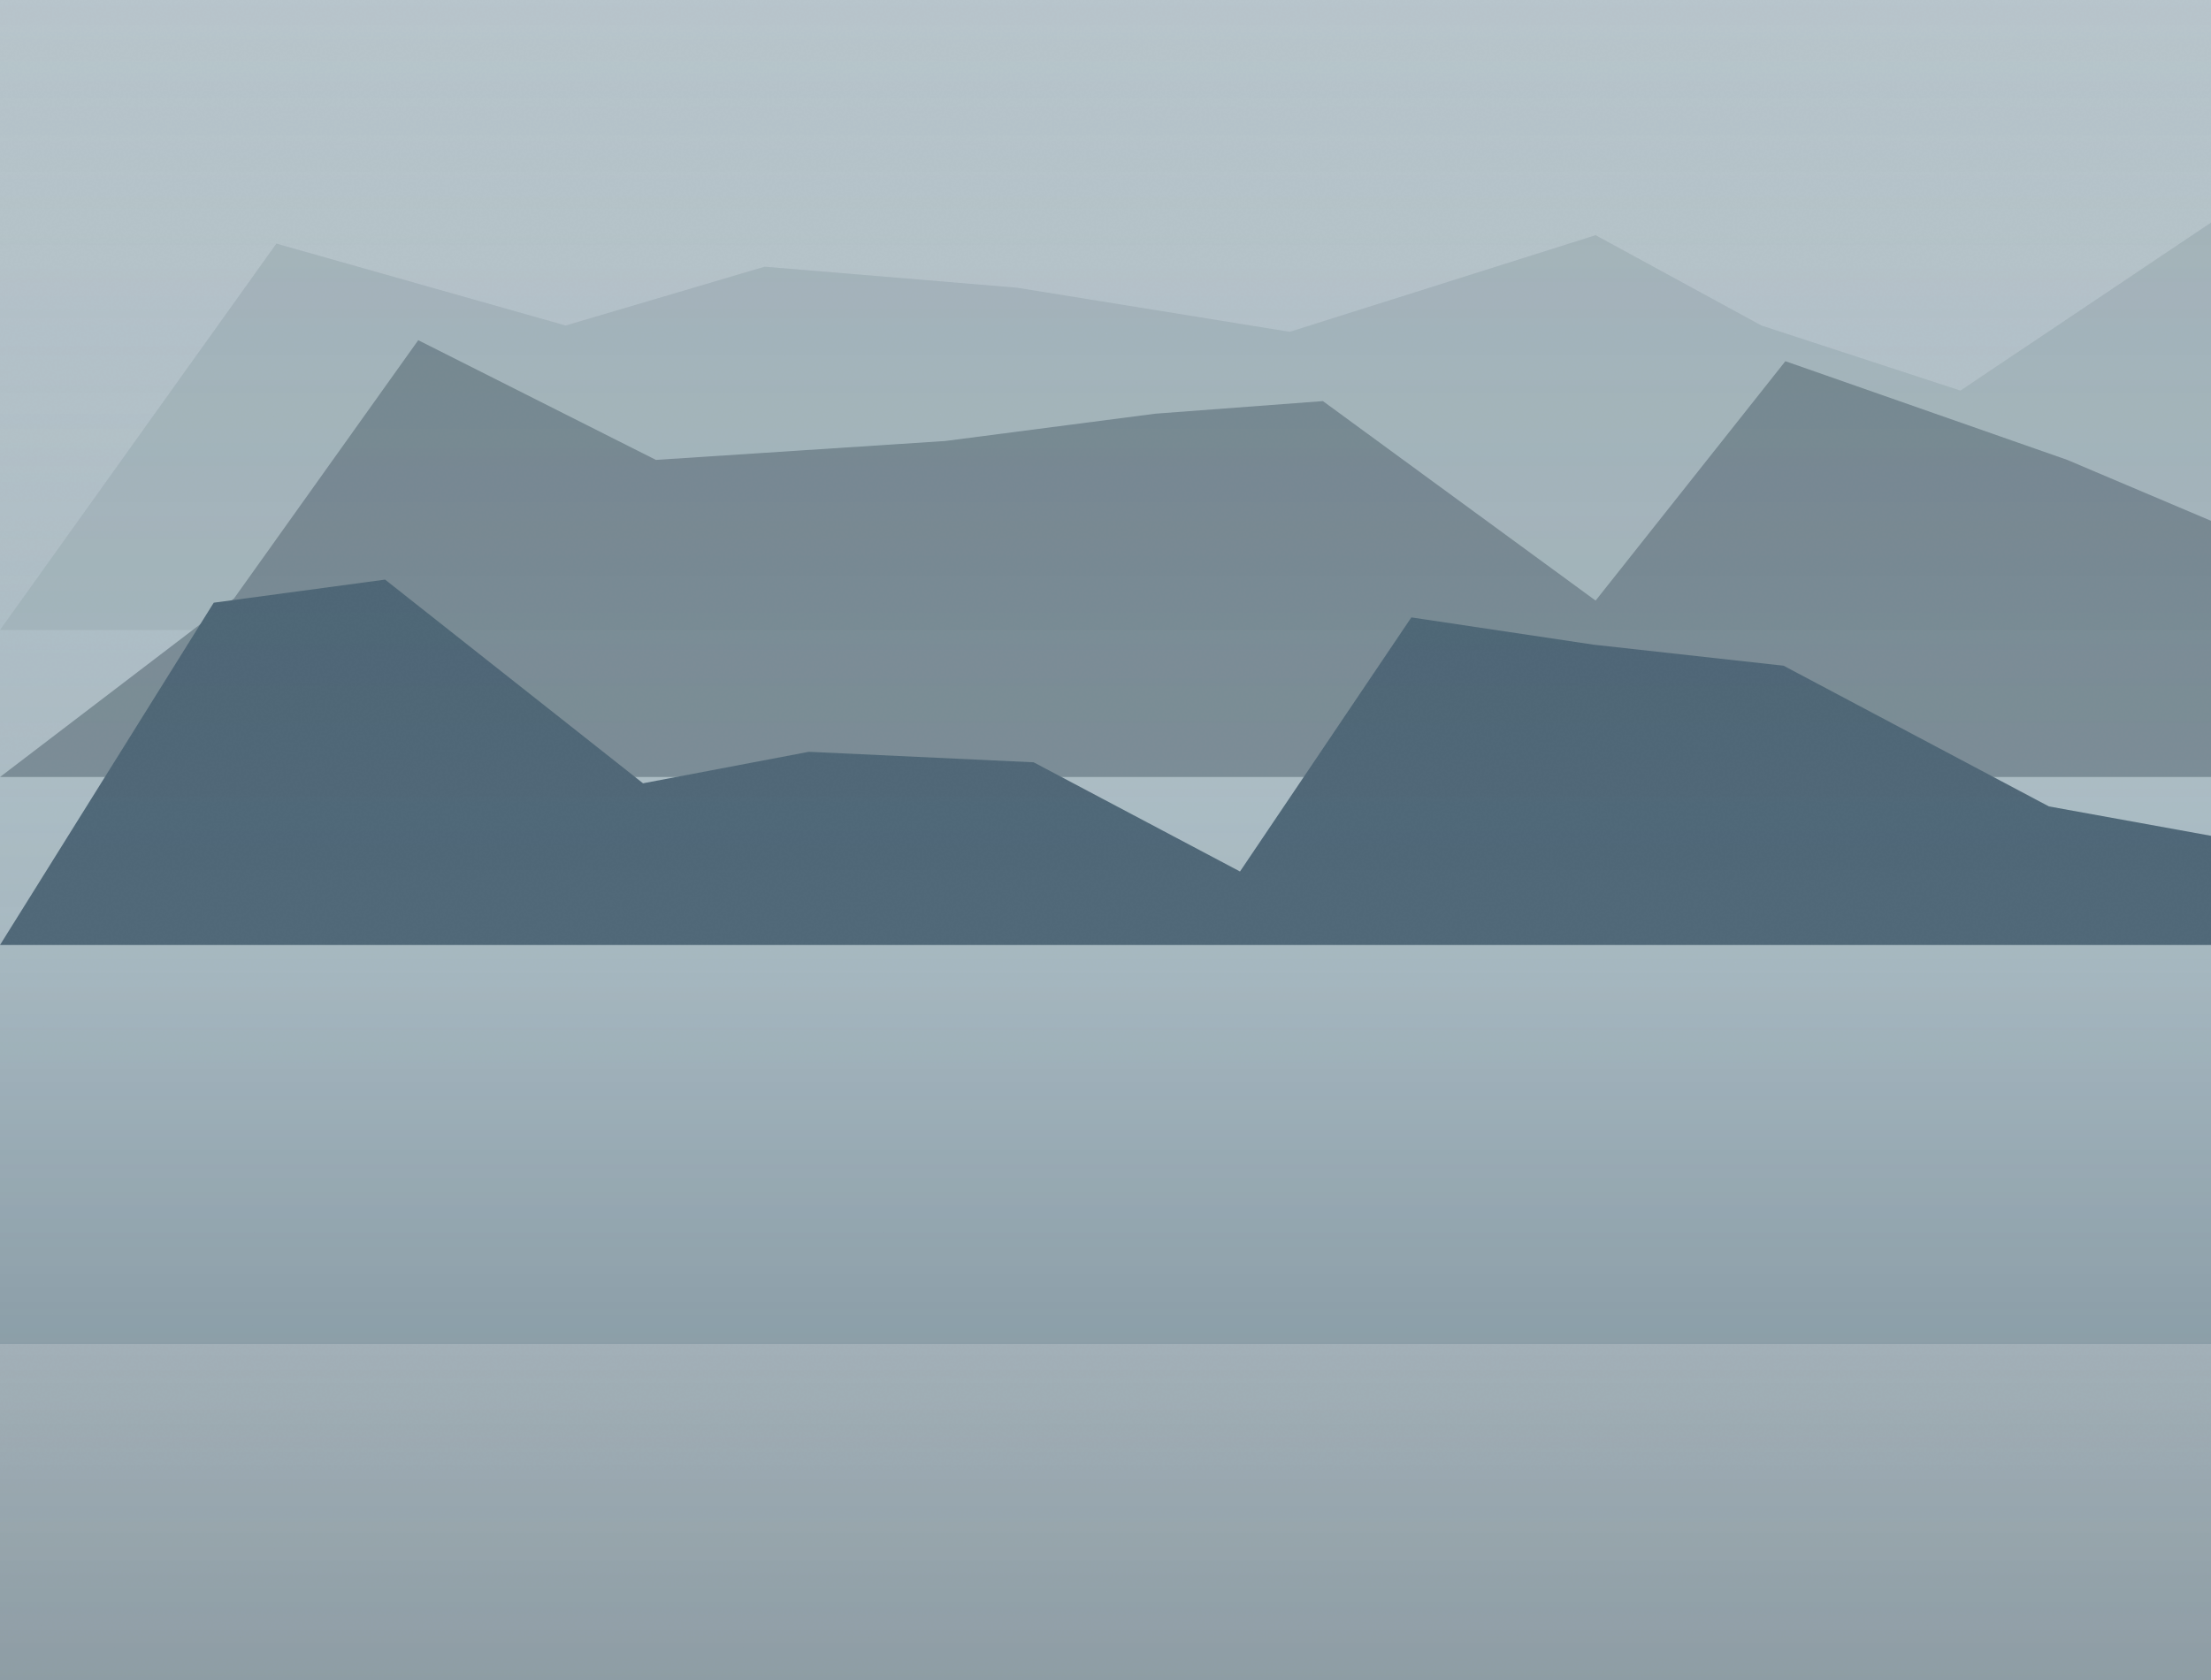
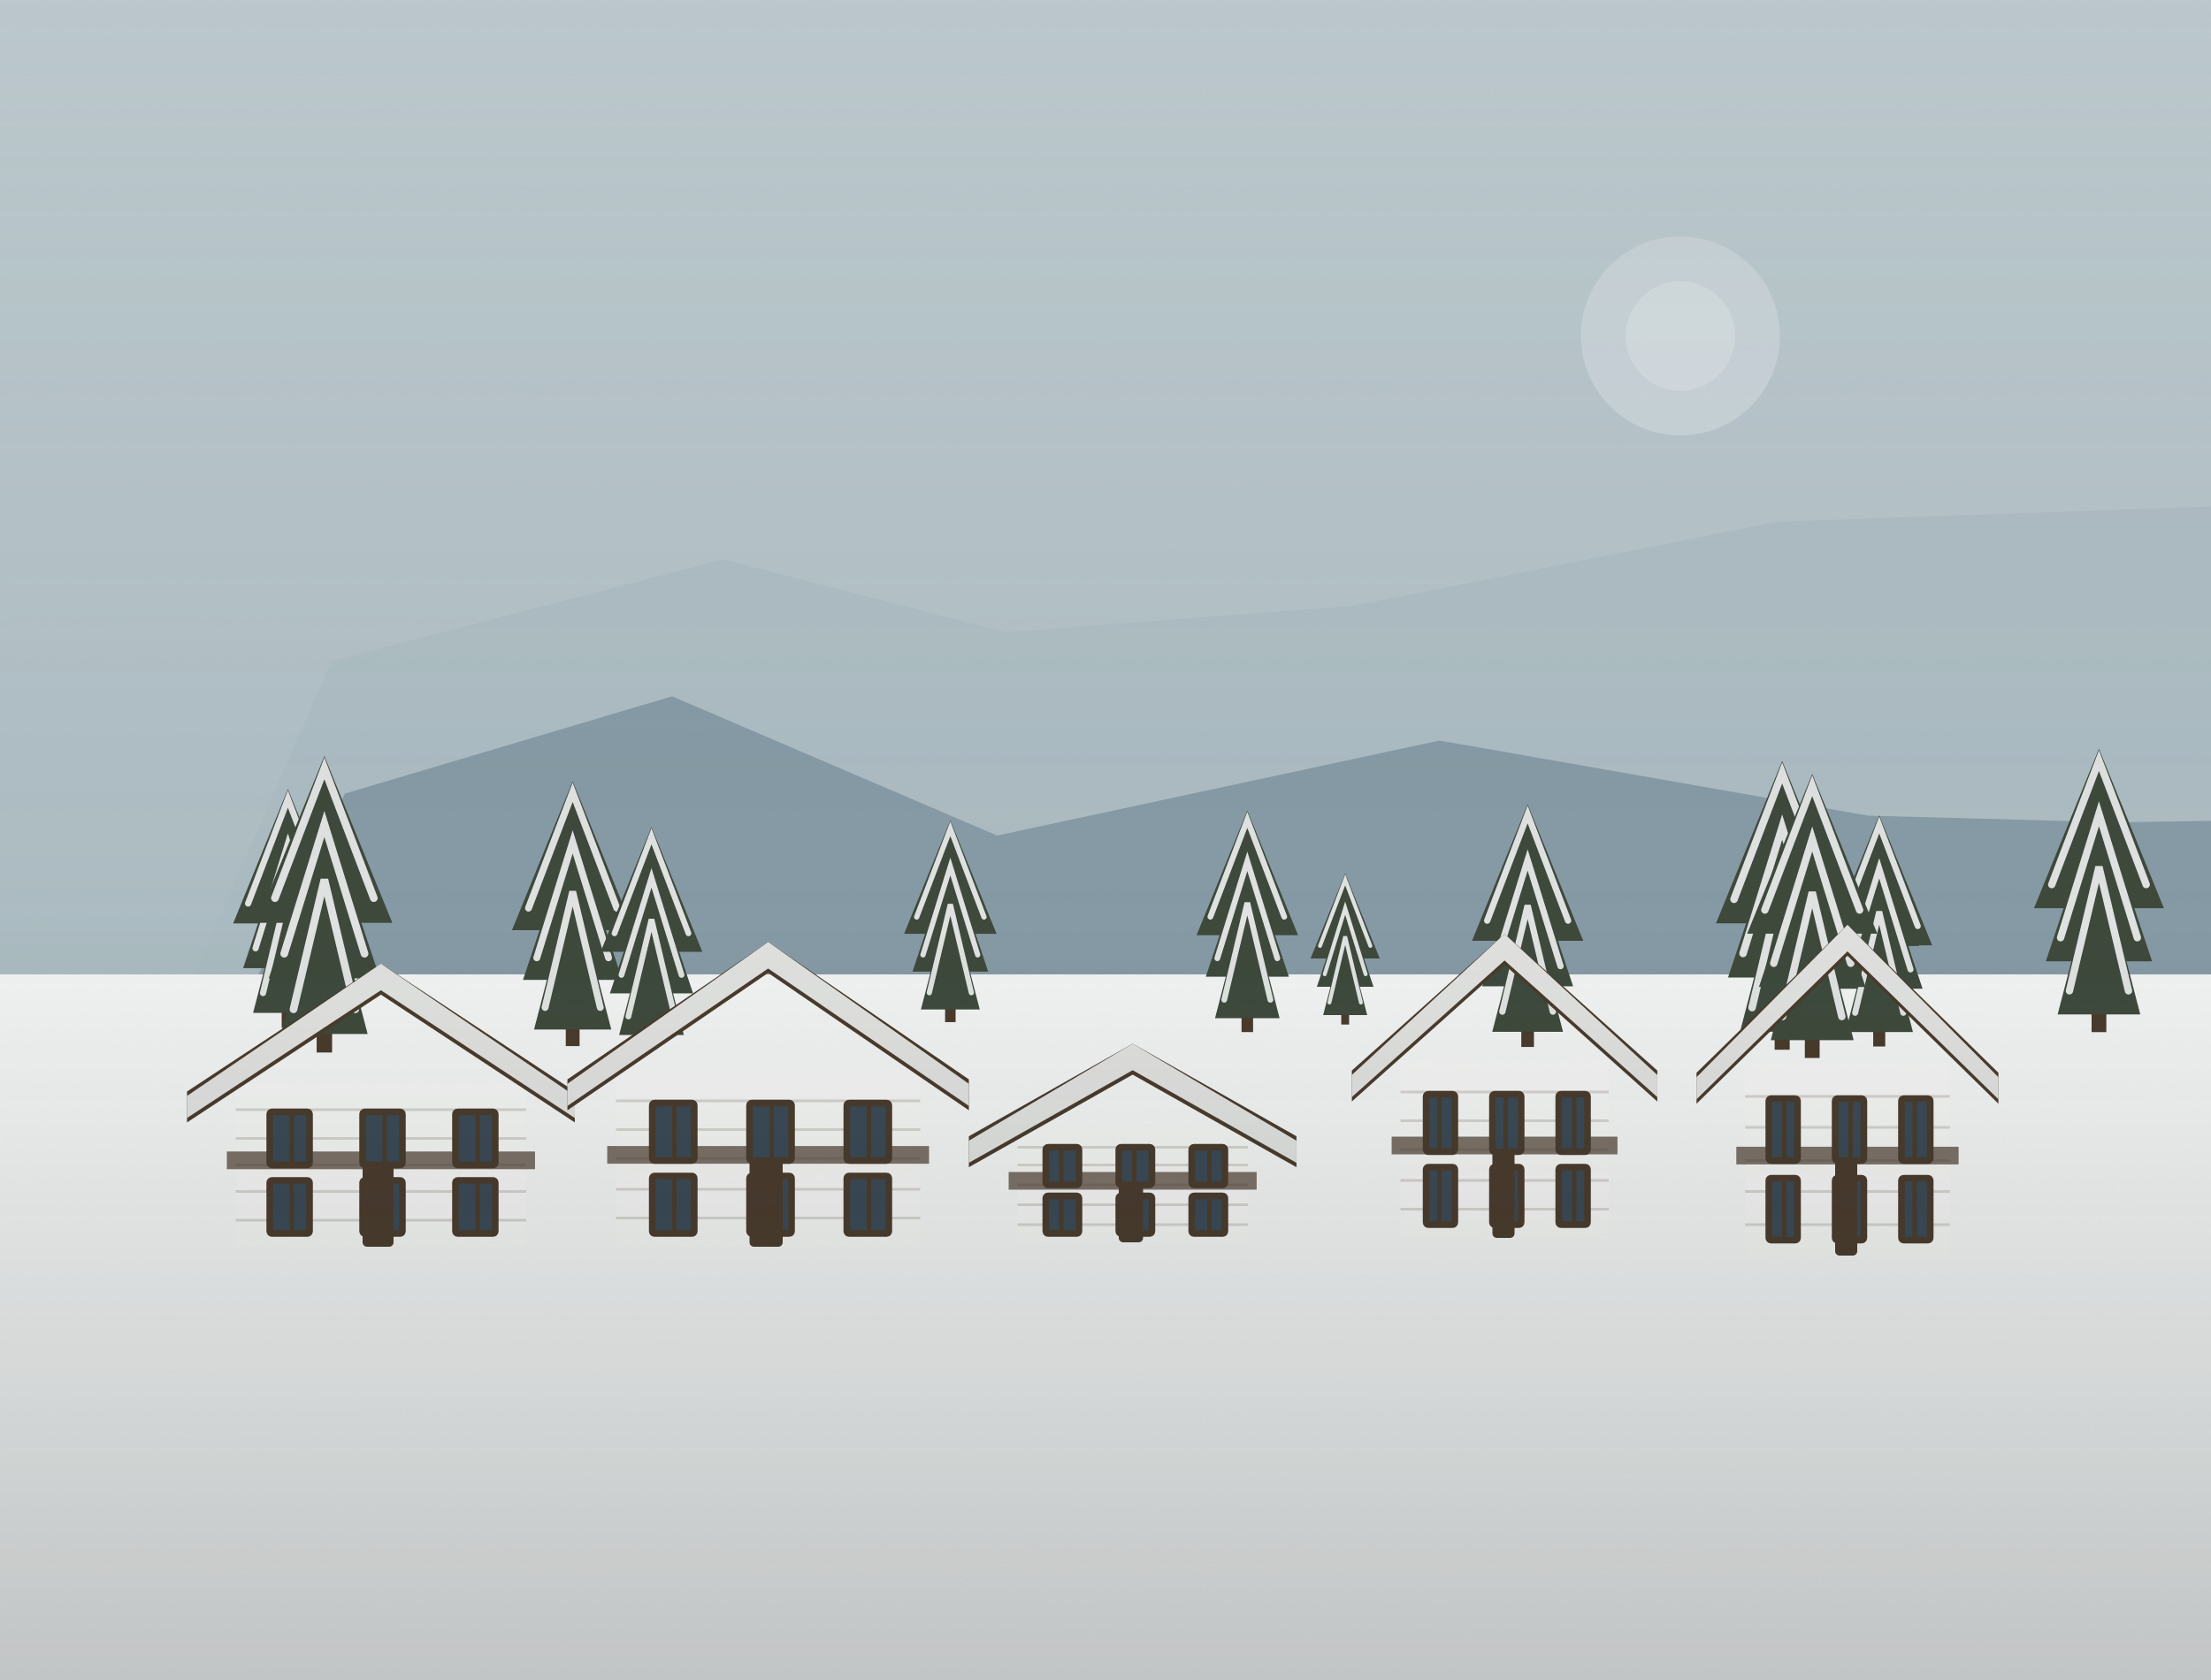
<svg xmlns="http://www.w3.org/2000/svg" viewBox="0 0 1000 760" width="1000" height="760" role="img" aria-label="Svatý Petr v zimě">
  <defs>
    <linearGradient id="sky-12" x1="0" y1="0" x2="0" y2="1">
-       <stop offset="0%" stop-color="#C9D6DC" />
-       <stop offset="100%" stop-color="#8FA4AF" />
+       <stop offset="0%" stop-color="#CBD8DC" />
+       <stop offset="100%" stop-color="#93A6AF" />
    </linearGradient>
-     <linearGradient id="vig-12" x1="0" y1="0" x2="0" y2="1">
-       <stop offset="0%" stop-color="#26323A" stop-opacity="0.10" />
-       <stop offset="55%" stop-color="#26323A" stop-opacity="0" />
-       <stop offset="100%" stop-color="#26323A" stop-opacity="0.22" />
-     </linearGradient>
-     <filter id="grain-12">
-       <feTurbulence type="fractalNoise" baseFrequency="0.9" numOctaves="2" stitchTiles="stitch" result="noise" />
-       <feColorMatrix in="noise" type="matrix" values="0 0 0 0 0  0 0 0 0 0  0 0 0 0 0  0 0 0 0.02 0" />
-     </filter>
  </defs>
  <rect width="1000" height="760" fill="url(#sky-12)" />
-   <g transform="scale(0.8333333,0.95)">
-     <path d="M0,300 L150,116 L307,155 L415,127 L552,137 L700,158 L866,112 L956,155 L1064,186 L1200,106 L1200,300 Z" fill="#9FB0B8" opacity="0.55" />
-     <path d="M0,300 L127,215 L227,92 L356,149 L513,140 L627,127 L718,121 L866,216 L969,102 L1122,149 L1200,178 L1200,300 Z" fill="#71838D" opacity="0.8" transform="translate(0,70)" />
-     <path d="M0,300 L116,137 L209,126 L349,223 L439,208 L561,213 L673,265 L766,144 L865,157 L968,167 L1112,234 L1200,248 L1200,300 Z" fill="#516979" transform="translate(0,150)" />
-     <rect x="0" y="640" width="1200" height="160" fill="#FFFFFF" opacity="0.25" />
-   </g>
-   <rect width="1000" height="760" filter="url(#grain-12)" opacity="0.6" />
+   <circle cx="760.0" cy="152.0" r="45.0" fill="#DCE4E8" opacity="0.55" />
+   <circle cx="760.0" cy="152.0" r="24.75" fill="#DCE4E8" opacity="0.85" />
+   <path d="M0,641 L150,299 L327,253 L455,286 L612,274 L804,236 L1002,229 L1020,265 L1020,641 Z" fill="#A9BAC2" opacity="0.5" />
+   <path d="M0,686 L156,359 L304,315 L451,378 L651,335 L845,369 L958,372 L1020,371 L1020,686 Z" fill="#7E93A0" opacity="0.8" />
+   <rect x="0" y="440.8" width="1000" height="319.2" fill="#F3F5F4" />
+   <rect x="255.888" y="460.752" width="6.241" height="12.482" fill="#4A3B2C" />
+   <path d="M259.008,398.342 L241.534,465.745 L276.483,465.745 Z" fill="#3E4A3C" />
+   <path d="M259.008,375.874 L236.541,443.278 L281.476,443.278 Z" fill="#3E4A3C" />
+   <path d="M259.008,353.407 L231.548,420.81 L286.469,420.81 Z" fill="#3E4A3C" />
+   <path d="M246.526,455.76 L259.008,403.335 L271.491,455.76" stroke="#F3F5F4" stroke-width="3.121" fill="none" opacity="0.9" stroke-linecap="round" />
+   <path d="M242.782,433.292 L259.008,380.867 L275.235,433.292" stroke="#F3F5F4" stroke-width="3.121" fill="none" opacity="0.9" stroke-linecap="round" />
+   <path d="M239.037,410.824 L259.008,358.4 L278.98,410.824" stroke="#F3F5F4" stroke-width="3.121" fill="none" opacity="0.9" stroke-linecap="round" />
+   <rect x="847.215" y="455.095" width="4.243" height="8.486" fill="#4A3B2C" />
+   <path d="M849.336,412.666 L837.456,458.489 L861.216,458.489 Z" fill="#3E4A3C" />
+   <path d="M849.336,397.391 L834.062,443.215 L864.611,443.215 Z" fill="#3E4A3C" />
+   <path d="M849.336,382.117 L830.667,427.94 L868.005,427.94 Z" fill="#3E4A3C" />
+   <path d="M840.85,451.7 L849.336,416.06 L857.822,451.7" stroke="#F3F5F4" stroke-width="2.121" fill="none" opacity="0.9" stroke-linecap="round" />
+   <path d="M838.305,436.426 L849.336,400.786 L860.368,436.426" stroke="#F3F5F4" stroke-width="2.121" fill="none" opacity="0.9" stroke-linecap="round" />
+   <path d="M835.759,421.151 L849.336,385.511 L862.913,421.151" stroke="#F3F5F4" stroke-width="2.121" fill="none" opacity="0.9" stroke-linecap="round" />
+   <rect x="144.96" y="463.024" width="4.401" height="8.801" fill="#4A3B2C" />
+   <path d="M147.16,419.017 L134.838,466.544 L159.482,466.544 Z" fill="#3E4A3C" />
+   <path d="M147.16,403.175 L131.318,450.702 L163.002,450.702 Z" fill="#3E4A3C" />
+   <path d="M147.16,387.333 L127.797,434.86 L166.523,434.86 Z" fill="#3E4A3C" />
+   <path d="M138.359,459.503 L147.16,422.538 L155.961,459.503" stroke="#F3F5F4" stroke-width="2.2" fill="none" opacity="0.9" stroke-linecap="round" />
+   <path d="M135.718,443.661 L147.16,406.696 L158.602,443.661" stroke="#F3F5F4" stroke-width="2.2" fill="none" opacity="0.9" stroke-linecap="round" />
+   <path d="M133.078,427.819 L147.16,390.853 L161.242,427.819" stroke="#F3F5F4" stroke-width="2.2" fill="none" opacity="0.9" stroke-linecap="round" />
+   <rect x="127.4" y="453.722" width="5.625" height="11.251" fill="#4A3B2C" />
+   <path d="M130.213,397.47 L114.462,458.223 L145.964,458.223 Z" fill="#3E4A3C" />
+   <path d="M130.213,377.219 L109.962,437.972 L150.464,437.972 Z" fill="#3E4A3C" />
+   <path d="M130.213,356.968 L105.462,417.721 L154.964,417.721 Z" fill="#3E4A3C" />
+   <path d="M118.963,449.222 L130.213,401.97 L141.464,449.222" stroke="#F3F5F4" stroke-width="2.813" fill="none" opacity="0.9" stroke-linecap="round" />
+   <path d="M115.587,428.971 L130.213,381.719 L144.839,428.971" stroke="#F3F5F4" stroke-width="2.813" fill="none" opacity="0.9" stroke-linecap="round" />
+   <path d="M112.212,408.72 L130.213,361.468 L148.214,408.72" stroke="#F3F5F4" stroke-width="2.813" fill="none" opacity="0.9" stroke-linecap="round" />
+   <rect x="292.044" y="464.021" width="5.226" height="10.453" fill="#4A3B2C" />
+   <path d="M294.657,411.758 L280.023,468.203 L309.29,468.203 Z" fill="#3E4A3C" />
+   <path d="M294.657,392.943 L275.842,449.388 L313.472,449.388 Z" fill="#3E4A3C" />
+   <path d="M294.657,374.129 L271.661,430.573 L317.653,430.573 Z" fill="#3E4A3C" />
+   <path d="M284.204,459.84 L294.657,415.939 L305.109,459.84" stroke="#F3F5F4" stroke-width="2.613" fill="none" opacity="0.9" stroke-linecap="round" />
+   <path d="M281.068,441.026 L294.657,397.125 L308.245,441.026" stroke="#F3F5F4" stroke-width="2.613" fill="none" opacity="0.9" stroke-linecap="round" />
+   <path d="M277.933,422.211 L294.657,378.31 L311.381,422.211" stroke="#F3F5F4" stroke-width="2.613" fill="none" opacity="0.9" stroke-linecap="round" />
+   <rect x="606.623" y="456.367" width="3.558" height="7.115" fill="#4A3B2C" />
+   <path d="M608.402,420.79 L598.441,459.213 L618.364,459.213 Z" fill="#3E4A3C" />
+   <path d="M608.402,407.982 L595.594,446.406 L621.21,446.406 Z" fill="#3E4A3C" />
+   <path d="M608.402,395.174 L592.748,433.598 L624.056,433.598 Z" fill="#3E4A3C" />
+   <path d="M601.287,453.521 L608.402,423.636 L615.518,453.521" stroke="#F3F5F4" stroke-width="1.779" fill="none" opacity="0.9" stroke-linecap="round" />
+   <path d="M599.152,440.713 L608.402,410.828 L617.652,440.713" stroke="#F3F5F4" stroke-width="1.779" fill="none" opacity="0.9" stroke-linecap="round" />
+   <path d="M597.017,427.905 L608.402,398.02 L619.787,427.905" stroke="#F3F5F4" stroke-width="1.779" fill="none" opacity="0.9" stroke-linecap="round" />
+   <rect x="143.218" y="462.168" width="6.985" height="13.97" fill="#4A3B2C" />
+   <path d="M146.71,392.316 L127.152,467.756 L166.269,467.756 Z" fill="#3E4A3C" />
+   <path d="M146.71,367.17 L121.564,442.609 L171.857,442.609 Z" fill="#3E4A3C" />
+   <path d="M146.71,342.023 L115.976,417.463 L177.445,417.463 Z" fill="#3E4A3C" />
+   <path d="M132.74,456.58 L146.71,397.904 L160.681,456.58" stroke="#F3F5F4" stroke-width="3.493" fill="none" opacity="0.9" stroke-linecap="round" />
+   <path d="M128.549,431.433 L146.71,372.758 L164.872,431.433" stroke="#F3F5F4" stroke-width="3.493" fill="none" opacity="0.9" stroke-linecap="round" />
+   <path d="M124.358,406.287 L146.71,347.611 L169.063,406.287" stroke="#F3F5F4" stroke-width="3.493" fill="none" opacity="0.9" stroke-linecap="round" />
+   <rect x="802.644" y="461.272" width="6.805" height="13.611" fill="#4A3B2C" />
+   <path d="M806.047,393.217 L786.992,466.716 L825.102,466.716 Z" fill="#3E4A3C" />
+   <path d="M806.047,368.717 L781.547,442.216 L830.546,442.216 Z" fill="#3E4A3C" />
+   <path d="M806.047,344.218 L776.103,417.717 L835.991,417.717 Z" fill="#3E4A3C" />
+   <path d="M792.436,455.827 L806.047,398.661 L819.658,455.827" stroke="#F3F5F4" stroke-width="3.403" fill="none" opacity="0.9" stroke-linecap="round" />
+   <path d="M788.353,431.328 L806.047,374.162 L823.741,431.328" stroke="#F3F5F4" stroke-width="3.403" fill="none" opacity="0.9" stroke-linecap="round" />
+   <path d="M784.269,406.828 L806.047,349.662 L827.824,406.828" stroke="#F3F5F4" stroke-width="3.403" fill="none" opacity="0.9" stroke-linecap="round" />
+   <rect x="945.986" y="453.567" width="6.675" height="13.35" fill="#4A3B2C" />
+   <path d="M949.323,386.816 L930.633,458.907 L968.014,458.907 Z" fill="#3E4A3C" />
+   <path d="M949.323,362.786 L925.293,434.877 L973.354,434.877 Z" fill="#3E4A3C" />
+   <path d="M949.323,338.756 L919.953,410.847 L978.694,410.847 Z" fill="#3E4A3C" />
+   <path d="M935.973,448.227 L949.323,392.157 L962.674,448.227" stroke="#F3F5F4" stroke-width="3.338" fill="none" opacity="0.9" stroke-linecap="round" />
+   <path d="M931.968,424.197 L949.323,368.126 L966.679,424.197" stroke="#F3F5F4" stroke-width="3.338" fill="none" opacity="0.9" stroke-linecap="round" />
+   <path d="M927.963,400.167 L949.323,344.096 L970.684,400.167" stroke="#F3F5F4" stroke-width="3.338" fill="none" opacity="0.9" stroke-linecap="round" />
+   <rect x="847.215" y="462.522" width="5.447" height="10.894" fill="#4A3B2C" />
+   <path d="M849.939,408.051 L834.687,466.88 L865.191,466.88 Z" fill="#3E4A3C" />
+   <path d="M849.939,388.441 L830.329,447.27 L869.549,447.27 Z" fill="#3E4A3C" />
+   <path d="M849.939,368.832 L825.972,427.661 L873.906,427.661 Z" fill="#3E4A3C" />
+   <path d="M839.045,458.165 L849.939,412.409 L860.833,458.165" stroke="#F3F5F4" stroke-width="2.724" fill="none" opacity="0.9" stroke-linecap="round" />
+   <path d="M835.776,438.555 L849.939,392.799 L864.102,438.555" stroke="#F3F5F4" stroke-width="2.724" fill="none" opacity="0.9" stroke-linecap="round" />
+   <path d="M832.508,418.945 L849.939,373.189 L867.37,418.945" stroke="#F3F5F4" stroke-width="2.724" fill="none" opacity="0.9" stroke-linecap="round" />
+   <rect x="561.529" y="456.453" width="5.218" height="10.437" fill="#4A3B2C" />
+   <path d="M564.139,404.269 L549.527,460.627 L578.75,460.627 Z" fill="#3E4A3C" />
+   <path d="M564.139,385.484 L545.353,441.841 L582.925,441.841 Z" fill="#3E4A3C" />
+   <path d="M564.139,366.698 L541.178,423.055 L587.099,423.055 Z" fill="#3E4A3C" />
+   <path d="M553.702,452.278 L564.139,408.444 L574.575,452.278" stroke="#F3F5F4" stroke-width="2.609" fill="none" opacity="0.9" stroke-linecap="round" />
+   <path d="M550.571,433.492 L564.139,389.658 L577.706,433.492" stroke="#F3F5F4" stroke-width="2.609" fill="none" opacity="0.9" stroke-linecap="round" />
+   <path d="M547.44,414.706 L564.139,370.872 L580.837,414.706" stroke="#F3F5F4" stroke-width="2.609" fill="none" opacity="0.9" stroke-linecap="round" />
+   <rect x="427.445" y="452.874" width="4.755" height="9.51" fill="#4A3B2C" />
+   <path d="M429.822,405.323 L416.508,456.678 L443.136,456.678 Z" fill="#3E4A3C" />
+   <path d="M429.822,388.205 L412.704,439.56 L446.94,439.56 Z" fill="#3E4A3C" />
+   <path d="M429.822,371.087 L408.9,422.441 L450.744,422.441 Z" fill="#3E4A3C" />
+   <path d="M420.312,449.07 L429.822,409.127 L439.332,449.07" stroke="#F3F5F4" stroke-width="2.378" fill="none" opacity="0.9" stroke-linecap="round" />
+   <path d="M417.459,431.952 L429.822,392.009 L442.185,431.952" stroke="#F3F5F4" stroke-width="2.378" fill="none" opacity="0.9" stroke-linecap="round" />
+   <path d="M414.606,414.833 L429.822,374.891 L445.038,414.833" stroke="#F3F5F4" stroke-width="2.378" fill="none" opacity="0.9" stroke-linecap="round" />
+   <rect x="816.297" y="465.216" width="6.693" height="13.386" fill="#4A3B2C" />
+   <path d="M819.644,398.286 L800.903,470.571 L838.384,470.571 Z" fill="#3E4A3C" />
+   <path d="M819.644,374.191 L795.549,446.476 L843.739,446.476 Z" fill="#3E4A3C" />
+   <path d="M819.644,350.096 L790.194,422.381 L849.093,422.381 Z" fill="#3E4A3C" />
+   <path d="M806.258,459.862 L819.644,403.641 L833.03,459.862" stroke="#F3F5F4" stroke-width="3.347" fill="none" opacity="0.9" stroke-linecap="round" />
+   <path d="M802.242,435.767 L819.644,379.546 L837.046,435.767" stroke="#F3F5F4" stroke-width="3.347" fill="none" opacity="0.9" stroke-linecap="round" />
+   <path d="M798.226,411.672 L819.644,355.451 L841.061,411.672" stroke="#F3F5F4" stroke-width="3.347" fill="none" opacity="0.9" stroke-linecap="round" />
+   <rect x="688.064" y="462.201" width="5.717" height="11.434" fill="#4A3B2C" />
+   <path d="M690.923,405.032 L674.915,466.775 L706.93,466.775 Z" fill="#3E4A3C" />
+   <path d="M690.923,384.451 L670.342,446.194 L711.504,446.194 Z" fill="#3E4A3C" />
+   <path d="M690.923,363.87 L665.768,425.613 L716.077,425.613 Z" fill="#3E4A3C" />
+   <path d="M679.489,457.628 L690.923,409.606 L702.356,457.628" stroke="#F3F5F4" stroke-width="2.858" fill="none" opacity="0.9" stroke-linecap="round" />
+   <path d="M676.059,437.047 L690.923,389.025 L705.787,437.047" stroke="#F3F5F4" stroke-width="2.858" fill="none" opacity="0.9" stroke-linecap="round" />
+   <path d="M672.629,416.466 L690.923,368.444 L709.217,416.466" stroke="#F3F5F4" stroke-width="2.858" fill="none" opacity="0.9" stroke-linecap="round" />
+   <rect x="106.598" y="490" width="131.386" height="74" fill="#F5F6F4" />
+   <line x1="106.598" y1="502" x2="237.984" y2="502" stroke="#4A3B2C" stroke-width="1.2" opacity="0.18" />
+   <line x1="106.598" y1="515" x2="237.984" y2="515" stroke="#4A3B2C" stroke-width="1.2" opacity="0.18" />
+   <line x1="106.598" y1="527" x2="237.984" y2="527" stroke="#4A3B2C" stroke-width="1.2" opacity="0.18" />
+   <line x1="106.598" y1="539" x2="237.984" y2="539" stroke="#4A3B2C" stroke-width="1.2" opacity="0.18" />
+   <line x1="106.598" y1="552" x2="237.984" y2="552" stroke="#4A3B2C" stroke-width="1.2" opacity="0.18" />
+   <rect x="102.598" y="520.917" width="139.386" height="8" fill="#4A3B2C" opacity="0.7" />
+   <path d="M84.598,493.768 L172.291,435.966 L259.984,493.768 L259.984,507.768 L172.291,449.966 L84.598,507.768 Z" fill="#4A3B2C" />
+   <path d="M84.598,495.768 L172.291,435.966 L259.984,495.768 L259.984,505.768 L172.291,447.966 L84.598,505.768 Z" fill="#F3F5F4" opacity="0.9" />
+   <rect x="122" y="503" width="18" height="24" fill="#3A4A55" stroke="#4A3B2C" stroke-width="3" rx="1" />
+   <line x1="132" y1="503" x2="132" y2="527" stroke="#4A3B2C" stroke-width="2" />
+   <rect x="164" y="503" width="18" height="24" fill="#3A4A55" stroke="#4A3B2C" stroke-width="3" rx="1" />
+   <line x1="174" y1="503" x2="174" y2="527" stroke="#4A3B2C" stroke-width="2" />
+   <rect x="206" y="503" width="18" height="24" fill="#3A4A55" stroke="#4A3B2C" stroke-width="3" rx="1" />
+   <line x1="216" y1="503" x2="216" y2="527" stroke="#4A3B2C" stroke-width="2" />
+   <rect x="122" y="534" width="18" height="24" fill="#3A4A55" stroke="#4A3B2C" stroke-width="3" rx="1" />
+   <line x1="132" y1="534" x2="132" y2="558" stroke="#4A3B2C" stroke-width="2" />
+   <rect x="164" y="534" width="18" height="24" fill="#3A4A55" stroke="#4A3B2C" stroke-width="3" rx="1" />
+   <line x1="174" y1="534" x2="174" y2="558" stroke="#4A3B2C" stroke-width="2" />
+   <rect x="206" y="534" width="18" height="24" fill="#3A4A55" stroke="#4A3B2C" stroke-width="3" rx="1" />
+   <line x1="216" y1="534" x2="216" y2="558" stroke="#4A3B2C" stroke-width="2" />
+   <rect x="164" y="527" width="14" height="37" fill="#4A3B2C" rx="2" />
+   <rect x="278.641" y="484" width="137.558" height="80" fill="#F5F6F4" />
+   <line x1="278.641" y1="498" x2="416.199" y2="498" stroke="#4A3B2C" stroke-width="1.2" opacity="0.18" />
+   <line x1="278.641" y1="511" x2="416.199" y2="511" stroke="#4A3B2C" stroke-width="1.2" opacity="0.18" />
+   <line x1="278.641" y1="524" x2="416.199" y2="524" stroke="#4A3B2C" stroke-width="1.2" opacity="0.18" />
+   <line x1="278.641" y1="538" x2="416.199" y2="538" stroke="#4A3B2C" stroke-width="1.2" opacity="0.18" />
+   <line x1="278.641" y1="551" x2="416.199" y2="551" stroke="#4A3B2C" stroke-width="1.2" opacity="0.18" />
+   <rect x="274.641" y="518.443" width="145.558" height="8" fill="#4A3B2C" opacity="0.7" />
+   <path d="M256.641,488.286 L347.42,426.128 L438.199,488.286 L438.199,502.286 L347.42,440.128 L256.641,502.286 Z" fill="#4A3B2C" />
+   <path d="M256.641,490.286 L347.42,426.128 L438.199,490.286 L438.199,500.286 L347.42,438.128 L256.641,500.286 Z" fill="#F3F5F4" opacity="0.9" />
+   <rect x="295" y="499" width="19" height="26" fill="#3A4A55" stroke="#4A3B2C" stroke-width="3" rx="1" />
+   <line x1="305" y1="499" x2="305" y2="524" stroke="#4A3B2C" stroke-width="2" />
+   <rect x="339" y="499" width="19" height="26" fill="#3A4A55" stroke="#4A3B2C" stroke-width="3" rx="1" />
+   <line x1="349" y1="499" x2="349" y2="524" stroke="#4A3B2C" stroke-width="2" />
+   <rect x="383" y="499" width="19" height="26" fill="#3A4A55" stroke="#4A3B2C" stroke-width="3" rx="1" />
+   <line x1="393" y1="499" x2="393" y2="524" stroke="#4A3B2C" stroke-width="2" />
+   <rect x="295" y="532" width="19" height="26" fill="#3A4A55" stroke="#4A3B2C" stroke-width="3" rx="1" />
+   <line x1="305" y1="532" x2="305" y2="558" stroke="#4A3B2C" stroke-width="2" />
+   <rect x="339" y="532" width="19" height="26" fill="#3A4A55" stroke="#4A3B2C" stroke-width="3" rx="1" />
+   <line x1="349" y1="532" x2="349" y2="558" stroke="#4A3B2C" stroke-width="2" />
+   <rect x="383" y="532" width="19" height="26" fill="#3A4A55" stroke="#4A3B2C" stroke-width="3" rx="1" />
+   <line x1="393" y1="532" x2="393" y2="558" stroke="#4A3B2C" stroke-width="2" />
+   <rect x="339" y="524" width="15" height="40" fill="#4A3B2C" rx="2" />
+   <rect x="460.203" y="510" width="104.163" height="52" fill="#F5F6F4" />
+   <line x1="460.203" y1="519" x2="564.367" y2="519" stroke="#4A3B2C" stroke-width="1.2" opacity="0.18" />
+   <line x1="460.203" y1="527" x2="564.367" y2="527" stroke="#4A3B2C" stroke-width="1.2" opacity="0.18" />
+   <line x1="460.203" y1="536" x2="564.367" y2="536" stroke="#4A3B2C" stroke-width="1.2" opacity="0.18" />
+   <line x1="460.203" y1="545" x2="564.367" y2="545" stroke="#4A3B2C" stroke-width="1.2" opacity="0.18" />
+   <line x1="460.203" y1="554" x2="564.367" y2="554" stroke="#4A3B2C" stroke-width="1.2" opacity="0.18" />
+   <rect x="456.203" y="530.181" width="112.163" height="8" fill="#4A3B2C" opacity="0.7" />
+   <path d="M438.203,514.026 L512.285,472.146 L586.367,514.026 L586.367,528.026 L512.285,486.146 L438.203,528.026 Z" fill="#4A3B2C" />
+   <path d="M438.203,516.026 L512.285,472.146 L586.367,516.026 L586.367,526.026 L512.285,484.146 L438.203,526.026 Z" fill="#F3F5F4" opacity="0.9" />
+   <rect x="473" y="519" width="15" height="17" fill="#3A4A55" stroke="#4A3B2C" stroke-width="3" rx="1" />
+   <line x1="480" y1="519" x2="480" y2="536" stroke="#4A3B2C" stroke-width="2" />
+   <rect x="506" y="519" width="15" height="17" fill="#3A4A55" stroke="#4A3B2C" stroke-width="3" rx="1" />
+   <line x1="513" y1="519" x2="513" y2="536" stroke="#4A3B2C" stroke-width="2" />
+   <rect x="539" y="519" width="15" height="17" fill="#3A4A55" stroke="#4A3B2C" stroke-width="3" rx="1" />
+   <line x1="547" y1="519" x2="547" y2="536" stroke="#4A3B2C" stroke-width="2" />
+   <rect x="473" y="541" width="15" height="17" fill="#3A4A55" stroke="#4A3B2C" stroke-width="3" rx="1" />
+   <line x1="480" y1="541" x2="480" y2="558" stroke="#4A3B2C" stroke-width="2" />
+   <rect x="506" y="541" width="15" height="17" fill="#3A4A55" stroke="#4A3B2C" stroke-width="3" rx="1" />
+   <line x1="513" y1="541" x2="513" y2="558" stroke="#4A3B2C" stroke-width="2" />
+   <rect x="539" y="541" width="15" height="17" fill="#3A4A55" stroke="#4A3B2C" stroke-width="3" rx="1" />
+   <line x1="547" y1="541" x2="547" y2="558" stroke="#4A3B2C" stroke-width="2" />
+   <rect x="506" y="536" width="11" height="26" fill="#4A3B2C" rx="2" />
+   <rect x="633.414" y="480" width="94.156" height="80" fill="#F5F6F4" />
+   <line x1="633.414" y1="494" x2="727.57" y2="494" stroke="#4A3B2C" stroke-width="1.2" opacity="0.18" />
+   <line x1="633.414" y1="507" x2="727.57" y2="507" stroke="#4A3B2C" stroke-width="1.2" opacity="0.18" />
+   <line x1="633.414" y1="520" x2="727.57" y2="520" stroke="#4A3B2C" stroke-width="1.2" opacity="0.18" />
+   <line x1="633.414" y1="534" x2="727.57" y2="534" stroke="#4A3B2C" stroke-width="1.2" opacity="0.18" />
+   <line x1="633.414" y1="547" x2="727.57" y2="547" stroke="#4A3B2C" stroke-width="1.2" opacity="0.18" />
+   <rect x="629.414" y="514.205" width="102.156" height="8" fill="#4A3B2C" opacity="0.7" />
+   <path d="M611.414,484.294 L680.492,422.491 L749.57,484.294 L749.57,498.294 L680.492,436.491 L611.414,498.294 Z" fill="#4A3B2C" />
+   <path d="M611.414,486.294 L680.492,422.491 L749.57,486.294 L749.57,496.294 L680.492,434.491 L611.414,496.294 Z" fill="#F3F5F4" opacity="0.9" />
+   <rect x="645" y="495" width="13" height="26" fill="#3A4A55" stroke="#4A3B2C" stroke-width="3" rx="1" />
+   <line x1="651" y1="495" x2="651" y2="520" stroke="#4A3B2C" stroke-width="2" />
+   <rect x="675" y="495" width="13" height="26" fill="#3A4A55" stroke="#4A3B2C" stroke-width="3" rx="1" />
+   <line x1="681" y1="495" x2="681" y2="520" stroke="#4A3B2C" stroke-width="2" />
+   <rect x="705" y="495" width="13" height="26" fill="#3A4A55" stroke="#4A3B2C" stroke-width="3" rx="1" />
+   <line x1="712" y1="495" x2="712" y2="520" stroke="#4A3B2C" stroke-width="2" />
+   <rect x="645" y="528" width="13" height="26" fill="#3A4A55" stroke="#4A3B2C" stroke-width="3" rx="1" />
+   <line x1="651" y1="528" x2="651" y2="554" stroke="#4A3B2C" stroke-width="2" />
+   <rect x="675" y="528" width="13" height="26" fill="#3A4A55" stroke="#4A3B2C" stroke-width="3" rx="1" />
+   <line x1="681" y1="528" x2="681" y2="554" stroke="#4A3B2C" stroke-width="2" />
+   <rect x="705" y="528" width="13" height="26" fill="#3A4A55" stroke="#4A3B2C" stroke-width="3" rx="1" />
+   <line x1="712" y1="528" x2="712" y2="554" stroke="#4A3B2C" stroke-width="2" />
+   <rect x="675" y="520" width="10" height="40" fill="#4A3B2C" rx="2" />
+   <rect x="789.308" y="481" width="92.54" height="87" fill="#F5F6F4" />
+   <line x1="789.308" y1="496" x2="881.848" y2="496" stroke="#4A3B2C" stroke-width="1.2" opacity="0.18" />
+   <line x1="789.308" y1="510" x2="881.848" y2="510" stroke="#4A3B2C" stroke-width="1.2" opacity="0.18" />
+   <line x1="789.308" y1="525" x2="881.848" y2="525" stroke="#4A3B2C" stroke-width="1.2" opacity="0.18" />
+   <line x1="789.308" y1="539" x2="881.848" y2="539" stroke="#4A3B2C" stroke-width="1.2" opacity="0.18" />
+   <line x1="789.308" y1="554" x2="881.848" y2="554" stroke="#4A3B2C" stroke-width="1.2" opacity="0.18" />
+   <rect x="785.308" y="518.761" width="100.54" height="8" fill="#4A3B2C" opacity="0.7" />
+   <path d="M767.308,485.304 L835.578,418.365 L903.848,485.304 L903.848,499.304 L835.578,432.365 L767.308,499.304 Z" fill="#4A3B2C" />
+   <path d="M767.308,487.304 L835.578,418.365 L903.848,487.304 L903.848,497.304 L835.578,430.365 L767.308,497.304 Z" fill="#F3F5F4" opacity="0.9" />
+   <rect x="800" y="497" width="13" height="28" fill="#3A4A55" stroke="#4A3B2C" stroke-width="3" rx="1" />
+   <line x1="807" y1="497" x2="807" y2="525" stroke="#4A3B2C" stroke-width="2" />
+   <rect x="830" y="497" width="13" height="28" fill="#3A4A55" stroke="#4A3B2C" stroke-width="3" rx="1" />
+   <line x1="837" y1="497" x2="837" y2="525" stroke="#4A3B2C" stroke-width="2" />
+   <rect x="860" y="497" width="13" height="28" fill="#3A4A55" stroke="#4A3B2C" stroke-width="3" rx="1" />
+   <line x1="866" y1="497" x2="866" y2="525" stroke="#4A3B2C" stroke-width="2" />
+   <rect x="800" y="533" width="13" height="28" fill="#3A4A55" stroke="#4A3B2C" stroke-width="3" rx="1" />
+   <line x1="807" y1="533" x2="807" y2="561" stroke="#4A3B2C" stroke-width="2" />
+   <rect x="830" y="533" width="13" height="28" fill="#3A4A55" stroke="#4A3B2C" stroke-width="3" rx="1" />
+   <line x1="837" y1="533" x2="837" y2="561" stroke="#4A3B2C" stroke-width="2" />
+   <rect x="860" y="533" width="13" height="28" fill="#3A4A55" stroke="#4A3B2C" stroke-width="3" rx="1" />
+   <line x1="866" y1="533" x2="866" y2="561" stroke="#4A3B2C" stroke-width="2" />
+   <rect x="830" y="525" width="10" height="43" fill="#4A3B2C" rx="2" />
+   <defs>
+     <filter id="grain-12">
+       <feTurbulence type="fractalNoise" baseFrequency="0.85" numOctaves="2" stitchTiles="stitch" />
+       <feColorMatrix type="matrix" values="0 0 0 0 0  0 0 0 0 0  0 0 0 0 0  0 0 0 0.025 0" />
+     </filter>
+     <linearGradient id="vig-12" x1="0" y1="0" x2="0" y2="1">
+       <stop offset="0%" stop-color="#161E23" stop-opacity="0.08" />
+       <stop offset="55%" stop-color="#161E23" stop-opacity="0" />
+       <stop offset="100%" stop-color="#161E23" stop-opacity="0.22" />
+     </linearGradient>
+   </defs>
+   <rect width="1000" height="760" filter="url(#grain-12)" opacity="0.5" />
  <rect width="1000" height="760" fill="url(#vig-12)" />
</svg>
